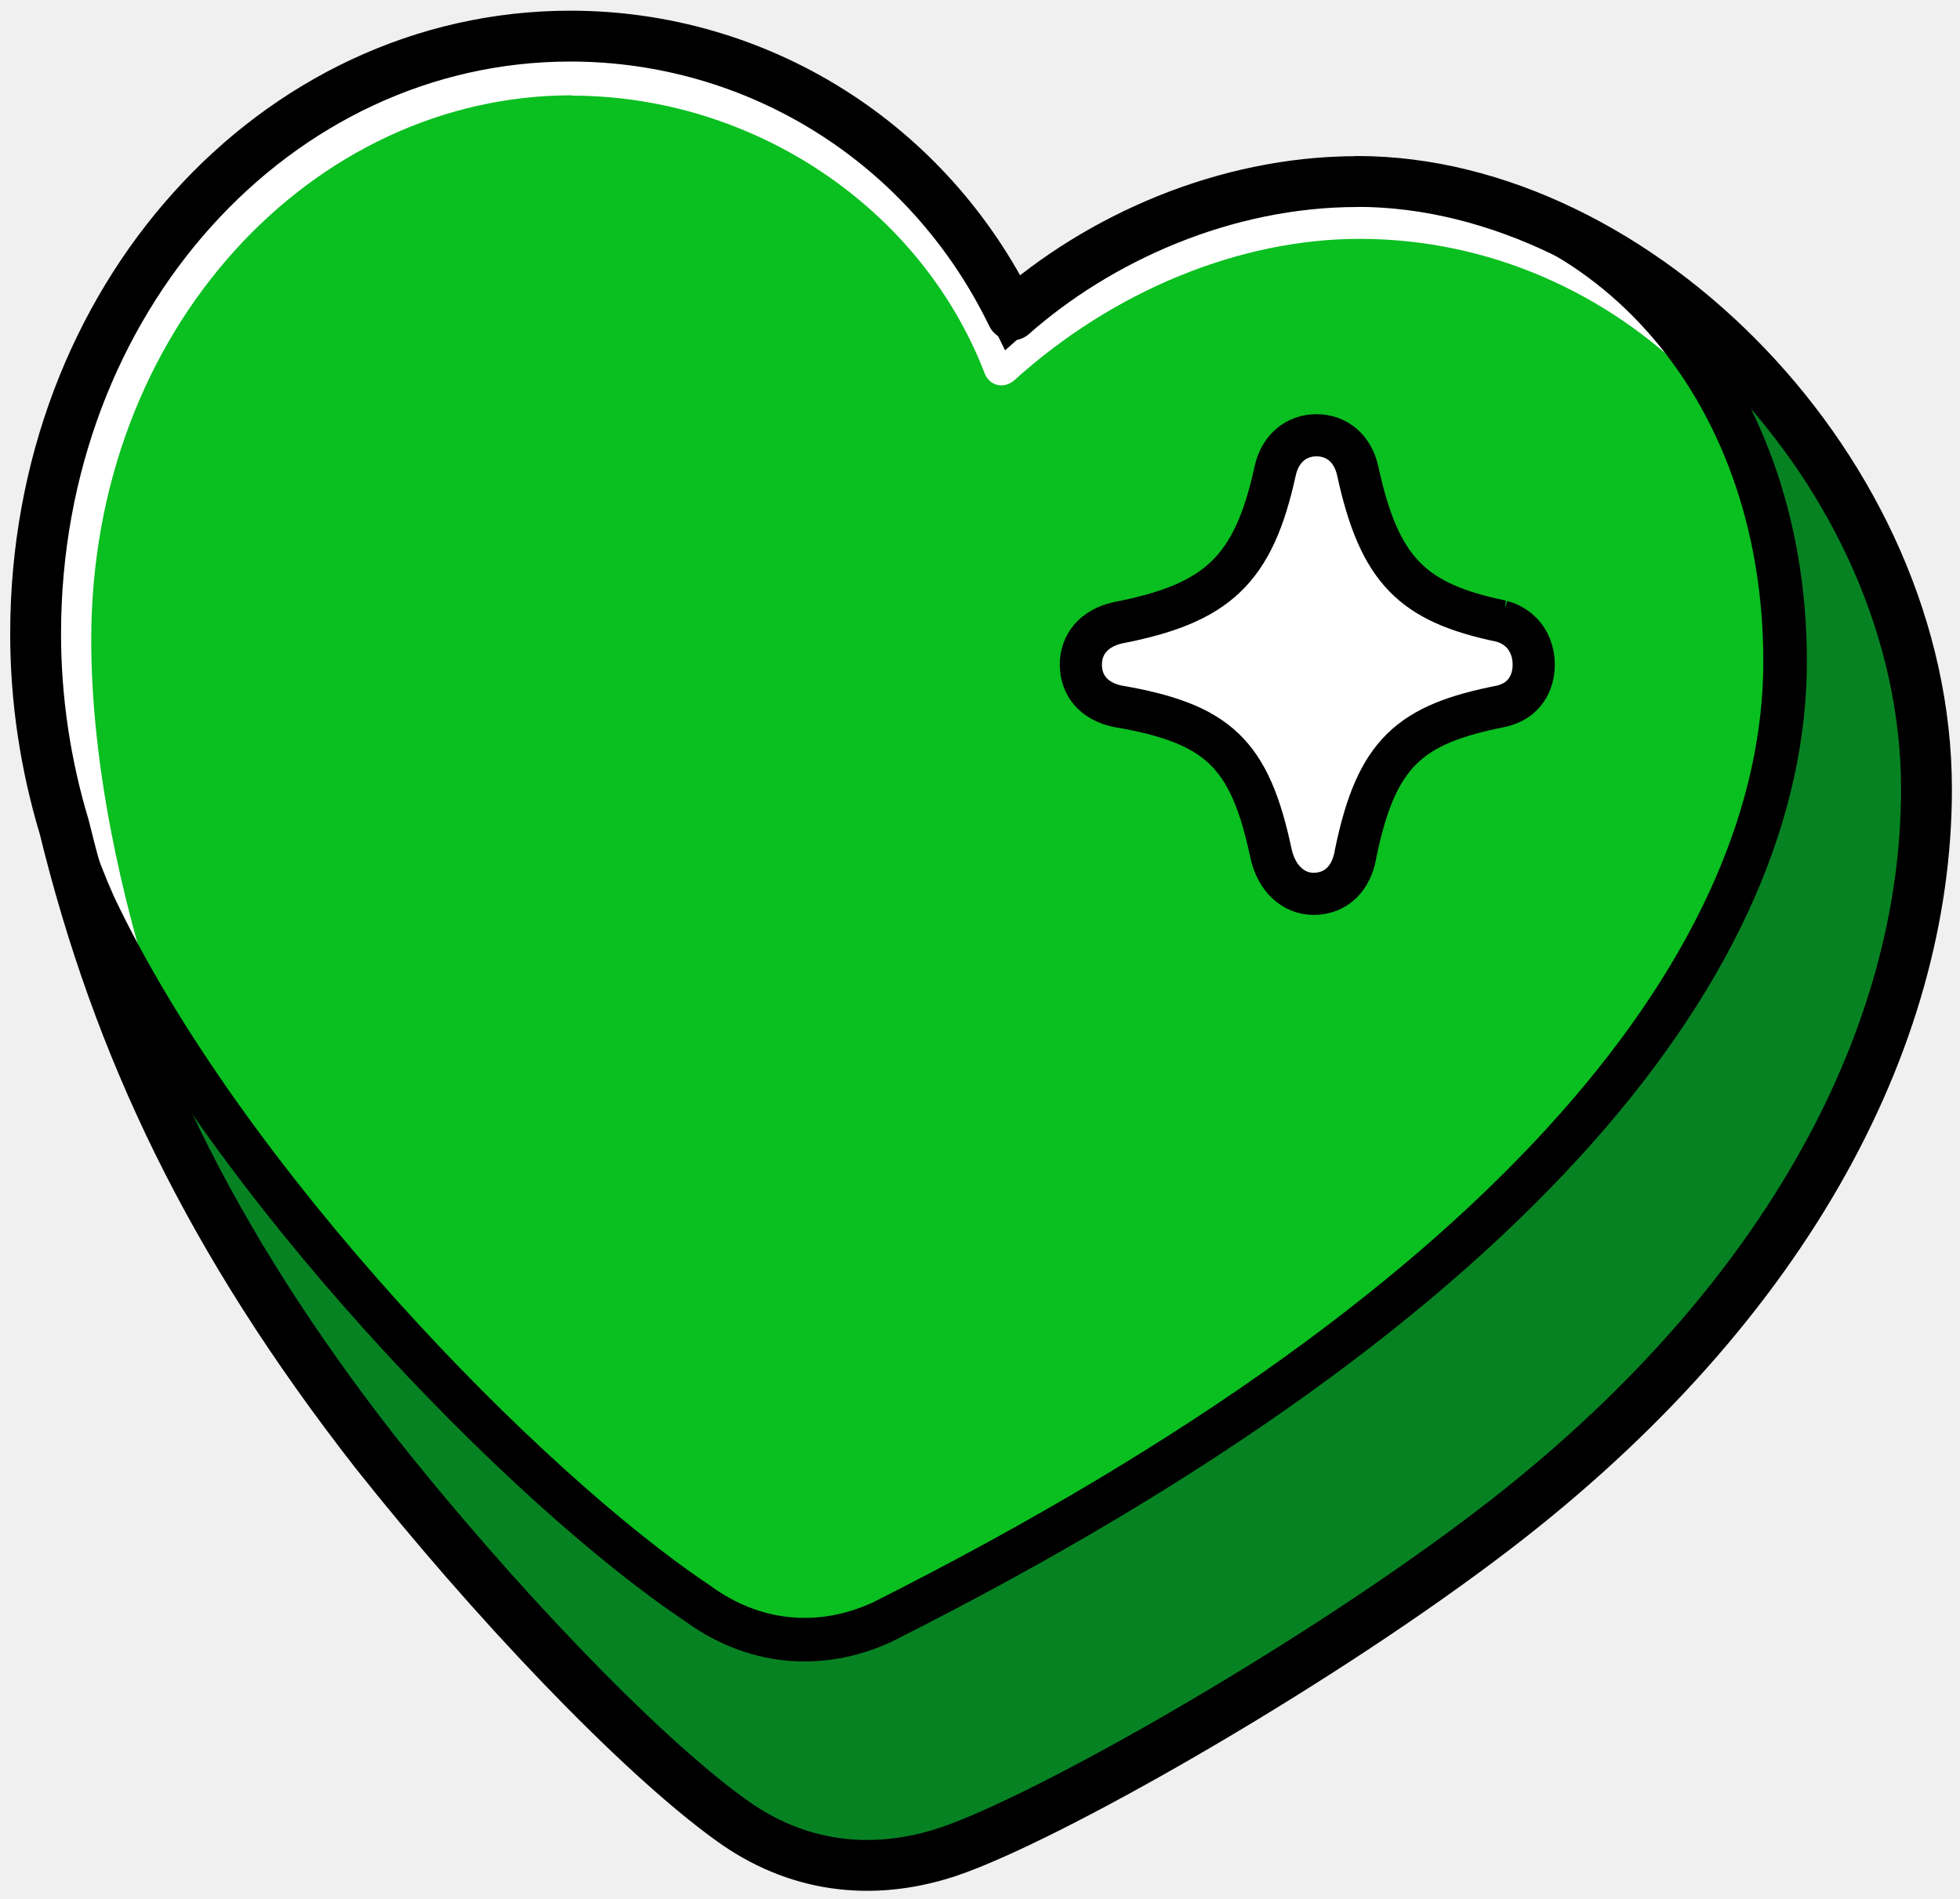
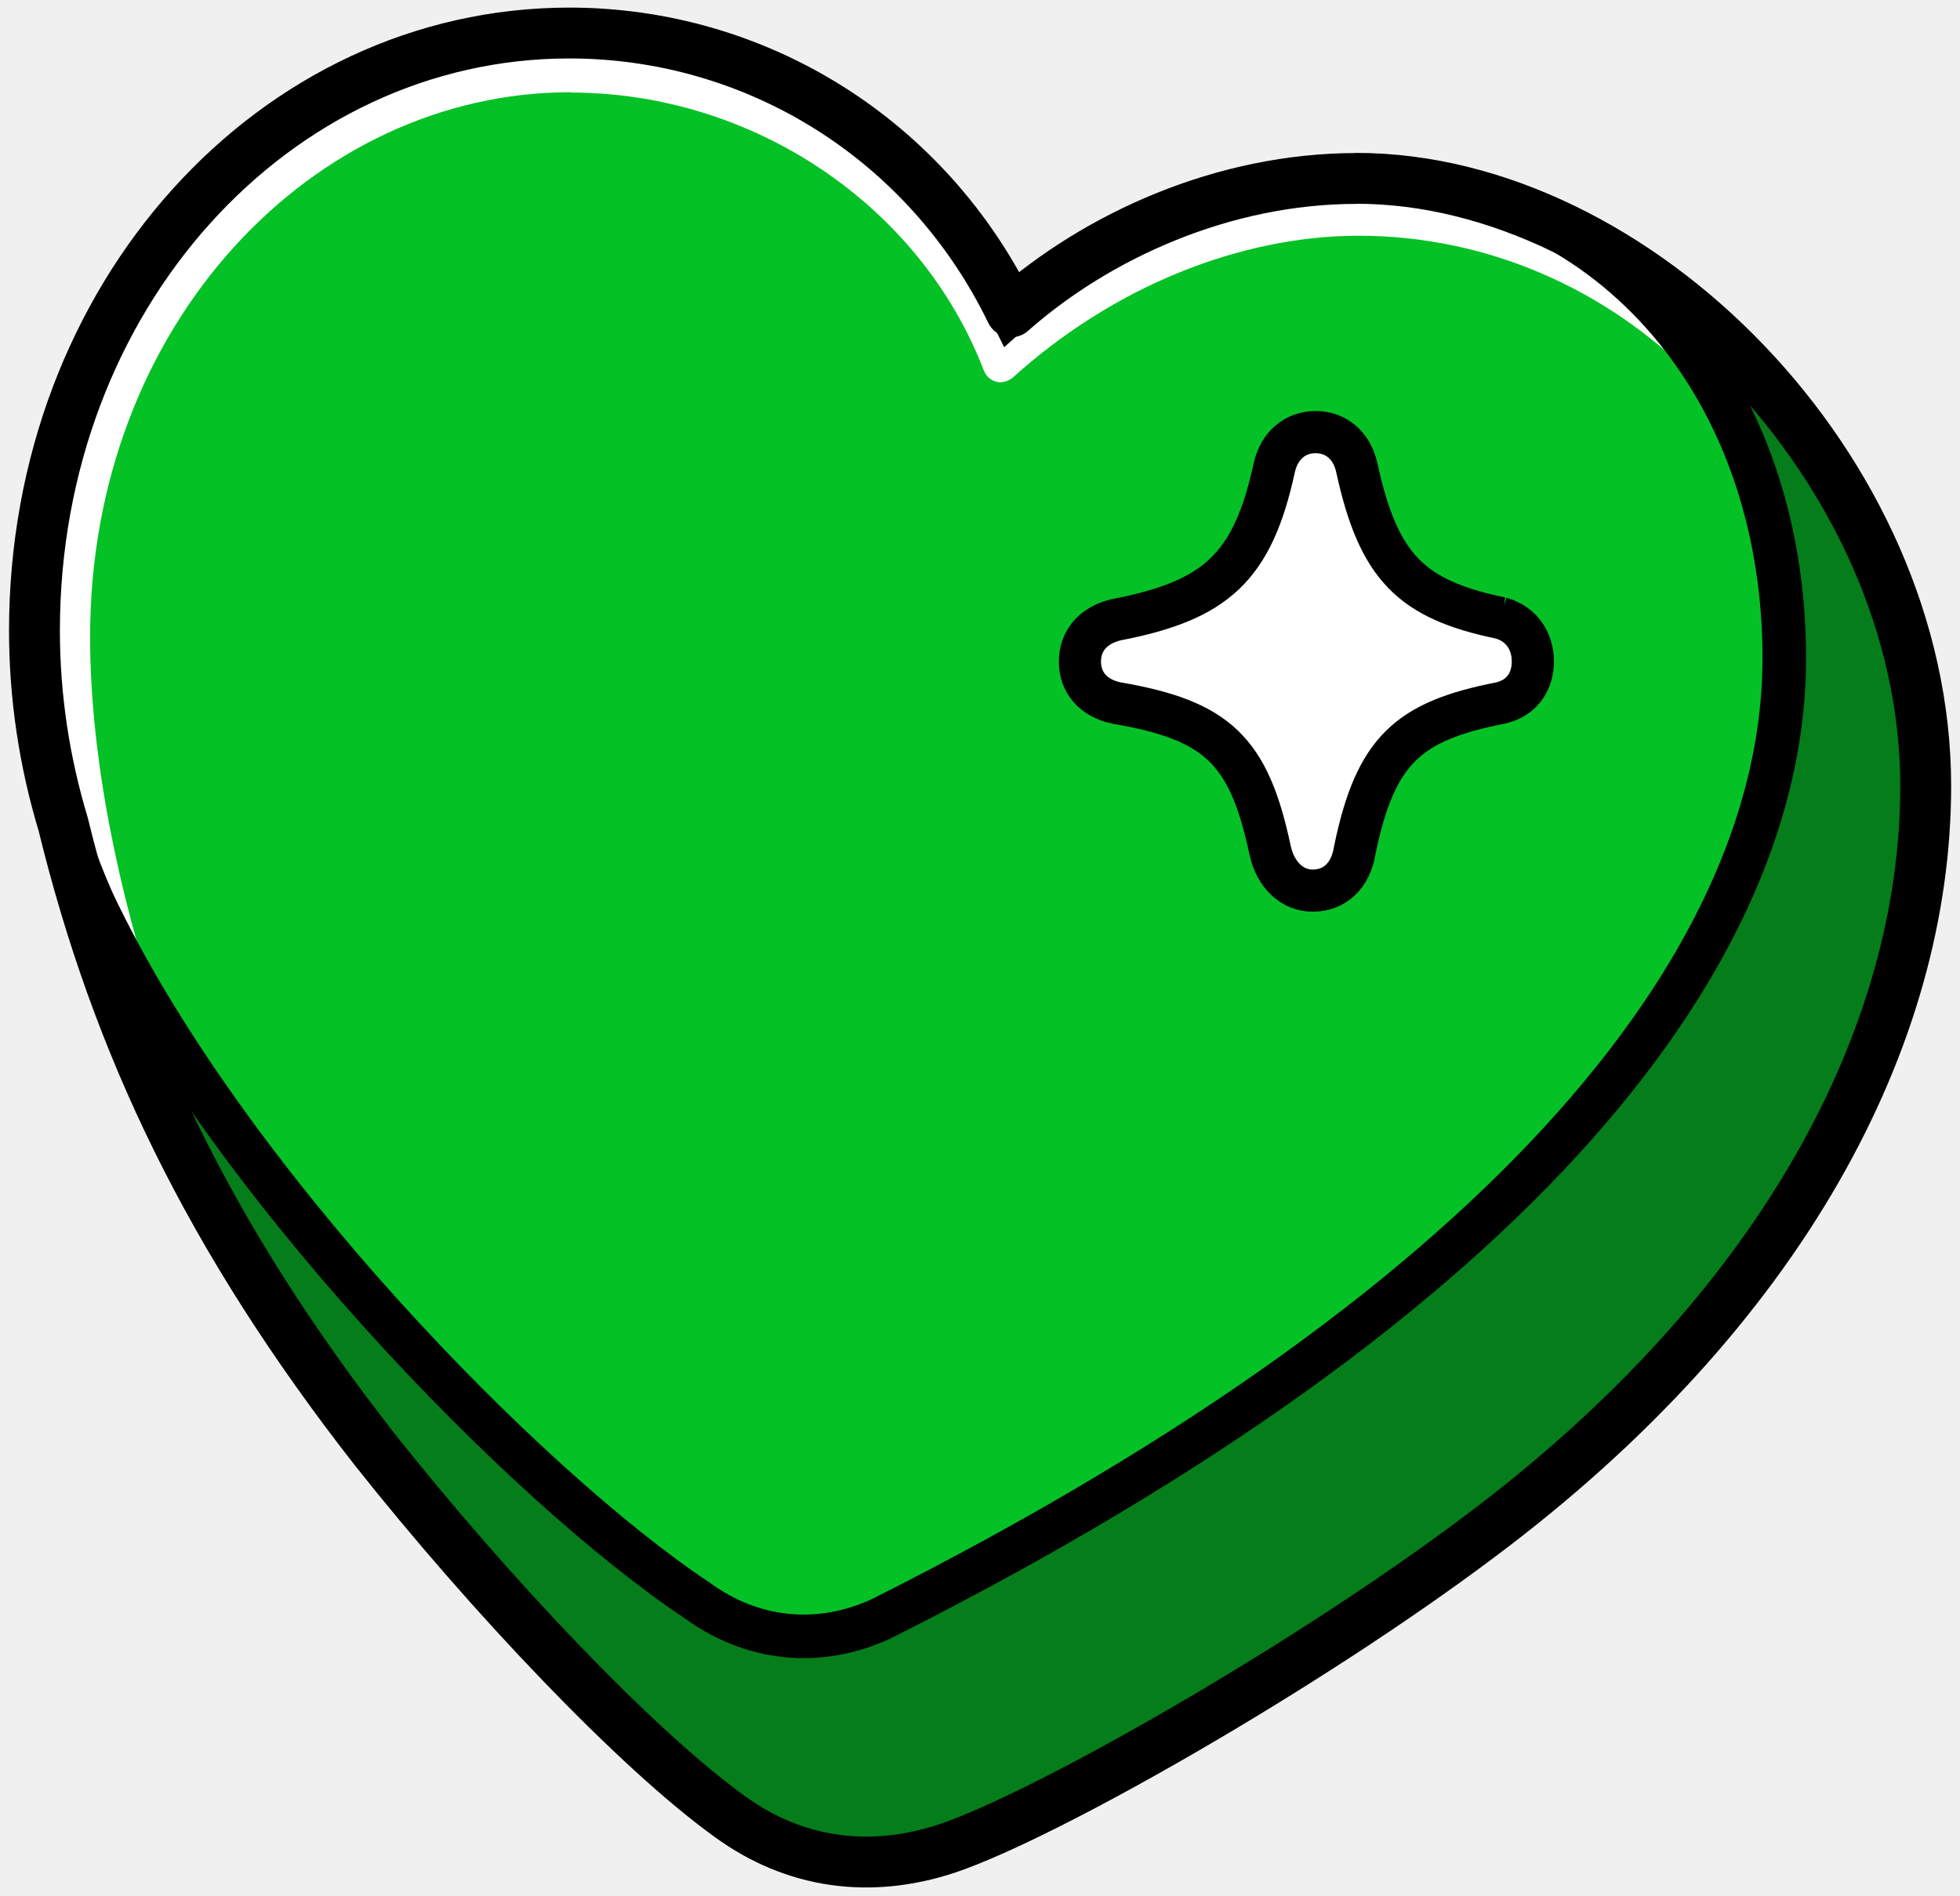
- <svg xmlns="http://www.w3.org/2000/svg" width="508.0" height="492.0" fill="none" viewBox="2.0 1.0 508.0 492.0">
-   <path d="m353.8 48.06c-34.43 0-67.07 14.78-89.47 34.56-21.76-44.86-66.18-72.26-114.5-72.26-76.42 0-138.6 68.16-138.6 154.9 0 17.09 2.56 33.98 7.424 50.11 13.89 56.77 37.7 107 80.64 162 30.02 37.89 68.03 77.95 92.16 95.3 16.64 12.1 36.16 14.91 56.26 8.256 25.6-8.64 92.54-46.72 137.8-80.7 78.78-58.88 115.8-129.9 115.8-194.7 0-82.18-75.01-157.5-147.5-157.5z" fill="#078223" />
-   <path d="m354.4 48.06c-35.07 0-67.71 14.78-90.11 34.56-21.76-44.86-66.18-72.26-114.5-72.26-76.42 0-138.6 68.16-138.6 154.9 0 24.7 5.376 48.32 15.17 70.34 33.86 71.62 112.3 151.5 156.4 180.9 15.04 10.3 31.94 12.35 48.77 4.672 166.7-83.07 233.2-171 233.2-248.8 0-72.32-47.42-124.4-110.2-124.4z" fill="#0ABF20" />
+ <svg xmlns="http://www.w3.org/2000/svg" width="507.9" height="491.4" fill="none" viewBox="2.3 1.8 507.9 491.4">
+   <path d="m353.8 48.06c-34.43 0-67.07 14.78-89.47 34.56-21.76-44.86-66.18-72.26-114.5-72.26-76.42 0-138.6 68.16-138.6 154.9 0 17.09 2.56 33.98 7.424 50.11 13.89 56.77 37.7 107 80.64 162 30.02 37.89 68.03 77.95 92.16 95.3 16.64 12.1 36.16 14.91 56.26 8.256 25.6-8.64 92.54-46.72 137.8-80.7 78.78-58.88 115.8-129.9 115.8-194.7 0-82.18-75.01-157.5-147.5-157.5z" fill="#047D1A" />
+   <path d="m354.4 48.06c-35.07 0-67.71 14.78-90.11 34.56-21.76-44.86-66.18-72.26-114.5-72.26-76.42 0-138.6 68.16-138.6 154.9 0 24.7 5.376 48.32 15.17 70.34 33.86 71.62 112.3 151.5 156.4 180.9 15.04 10.3 31.94 12.35 48.77 4.672 166.7-83.07 233.2-171 233.2-248.8 0-72.32-47.42-124.4-110.2-124.4z" fill="#04C125" />
  <path d="m150.2 25.79c46.85 0 90.5 28.86 107.1 72.19 1.408 3.136 4.928 3.776 7.488 1.664 25.86-23.42 58.75-36.74 89.6-36.74 33.98 0 64.45 14.34 86.21 36.1-20.03-31.04-53.38-50.94-86.85-50.94-34.43 0-67.07 14.78-89.47 34.56-21.76-44.86-66.18-72.26-114.5-72.26-76.42 0-138.6 68.16-138.6 154.9 0 35.46 11.33 69.31 32.45 99.84-10.69-32.19-17.98-67.01-17.98-98.3 0-80.83 57.66-141.1 124.5-141.1z" fill="#fff" />
  <path d="m353.8 48.06c-34.43 0-67.07 14.78-89.47 34.56-21.76-44.86-66.18-72.26-114.5-72.26-76.42 0-138.6 68.16-138.6 154.9 0 17.09 2.56 33.98 7.424 50.11 13.89 56.77 37.7 107 80.64 162 30.02 37.89 68.03 77.95 92.16 95.3 16.64 12.1 36.16 14.91 56.26 8.256 25.6-8.64 92.54-46.72 137.8-80.7 78.78-58.88 115.8-129.9 115.8-194.7 0-82.18-75.01-157.5-147.5-157.5z" stroke="#000" stroke-linecap="round" stroke-linejoin="round" stroke-width="13.18" />
  <path d="m354.4 48.06c-35.07 0-68.99 15.62-90.11 34.56-22.4-45.63-67.01-72.26-114.5-72.26-76.42 0-138.6 68.16-138.6 154.9 0 24.7 5.376 48.32 15.17 70.34 33.86 71.62 112.3 151.5 156.4 180.9 14.4 10.56 31.62 12.35 47.81 4.928 167.6-84.22 234.1-173.9 234.1-249 0-72.32-47.42-124.4-110.2-124.4z" stroke="#000" stroke-width="11.29" />
  <path d="m391.2 162c-23.17-4.8-31.68-13.12-37.31-38.98-1.28-5.824-5.44-9.216-10.69-9.216-5.184 0-9.408 3.392-10.69 9.216-5.632 25.86-15.1 34.43-40.96 39.42-5.952 1.408-9.408 5.44-9.408 10.82 0 5.44 3.456 9.472 9.408 10.75 26.24 4.48 34.37 12.29 39.87 38.14 1.408 6.528 5.824 10.5 11.01 10.5 5.76 0 9.92-3.904 10.94-10.5 5.376-26.05 13.95-33.47 37.82-38.14 5.952-1.408 8.32-6.08 8.32-10.75 0-5.376-3.008-9.792-8.32-11.26z" fill="#fff" stroke="#000" stroke-width="10.92" />
</svg>
